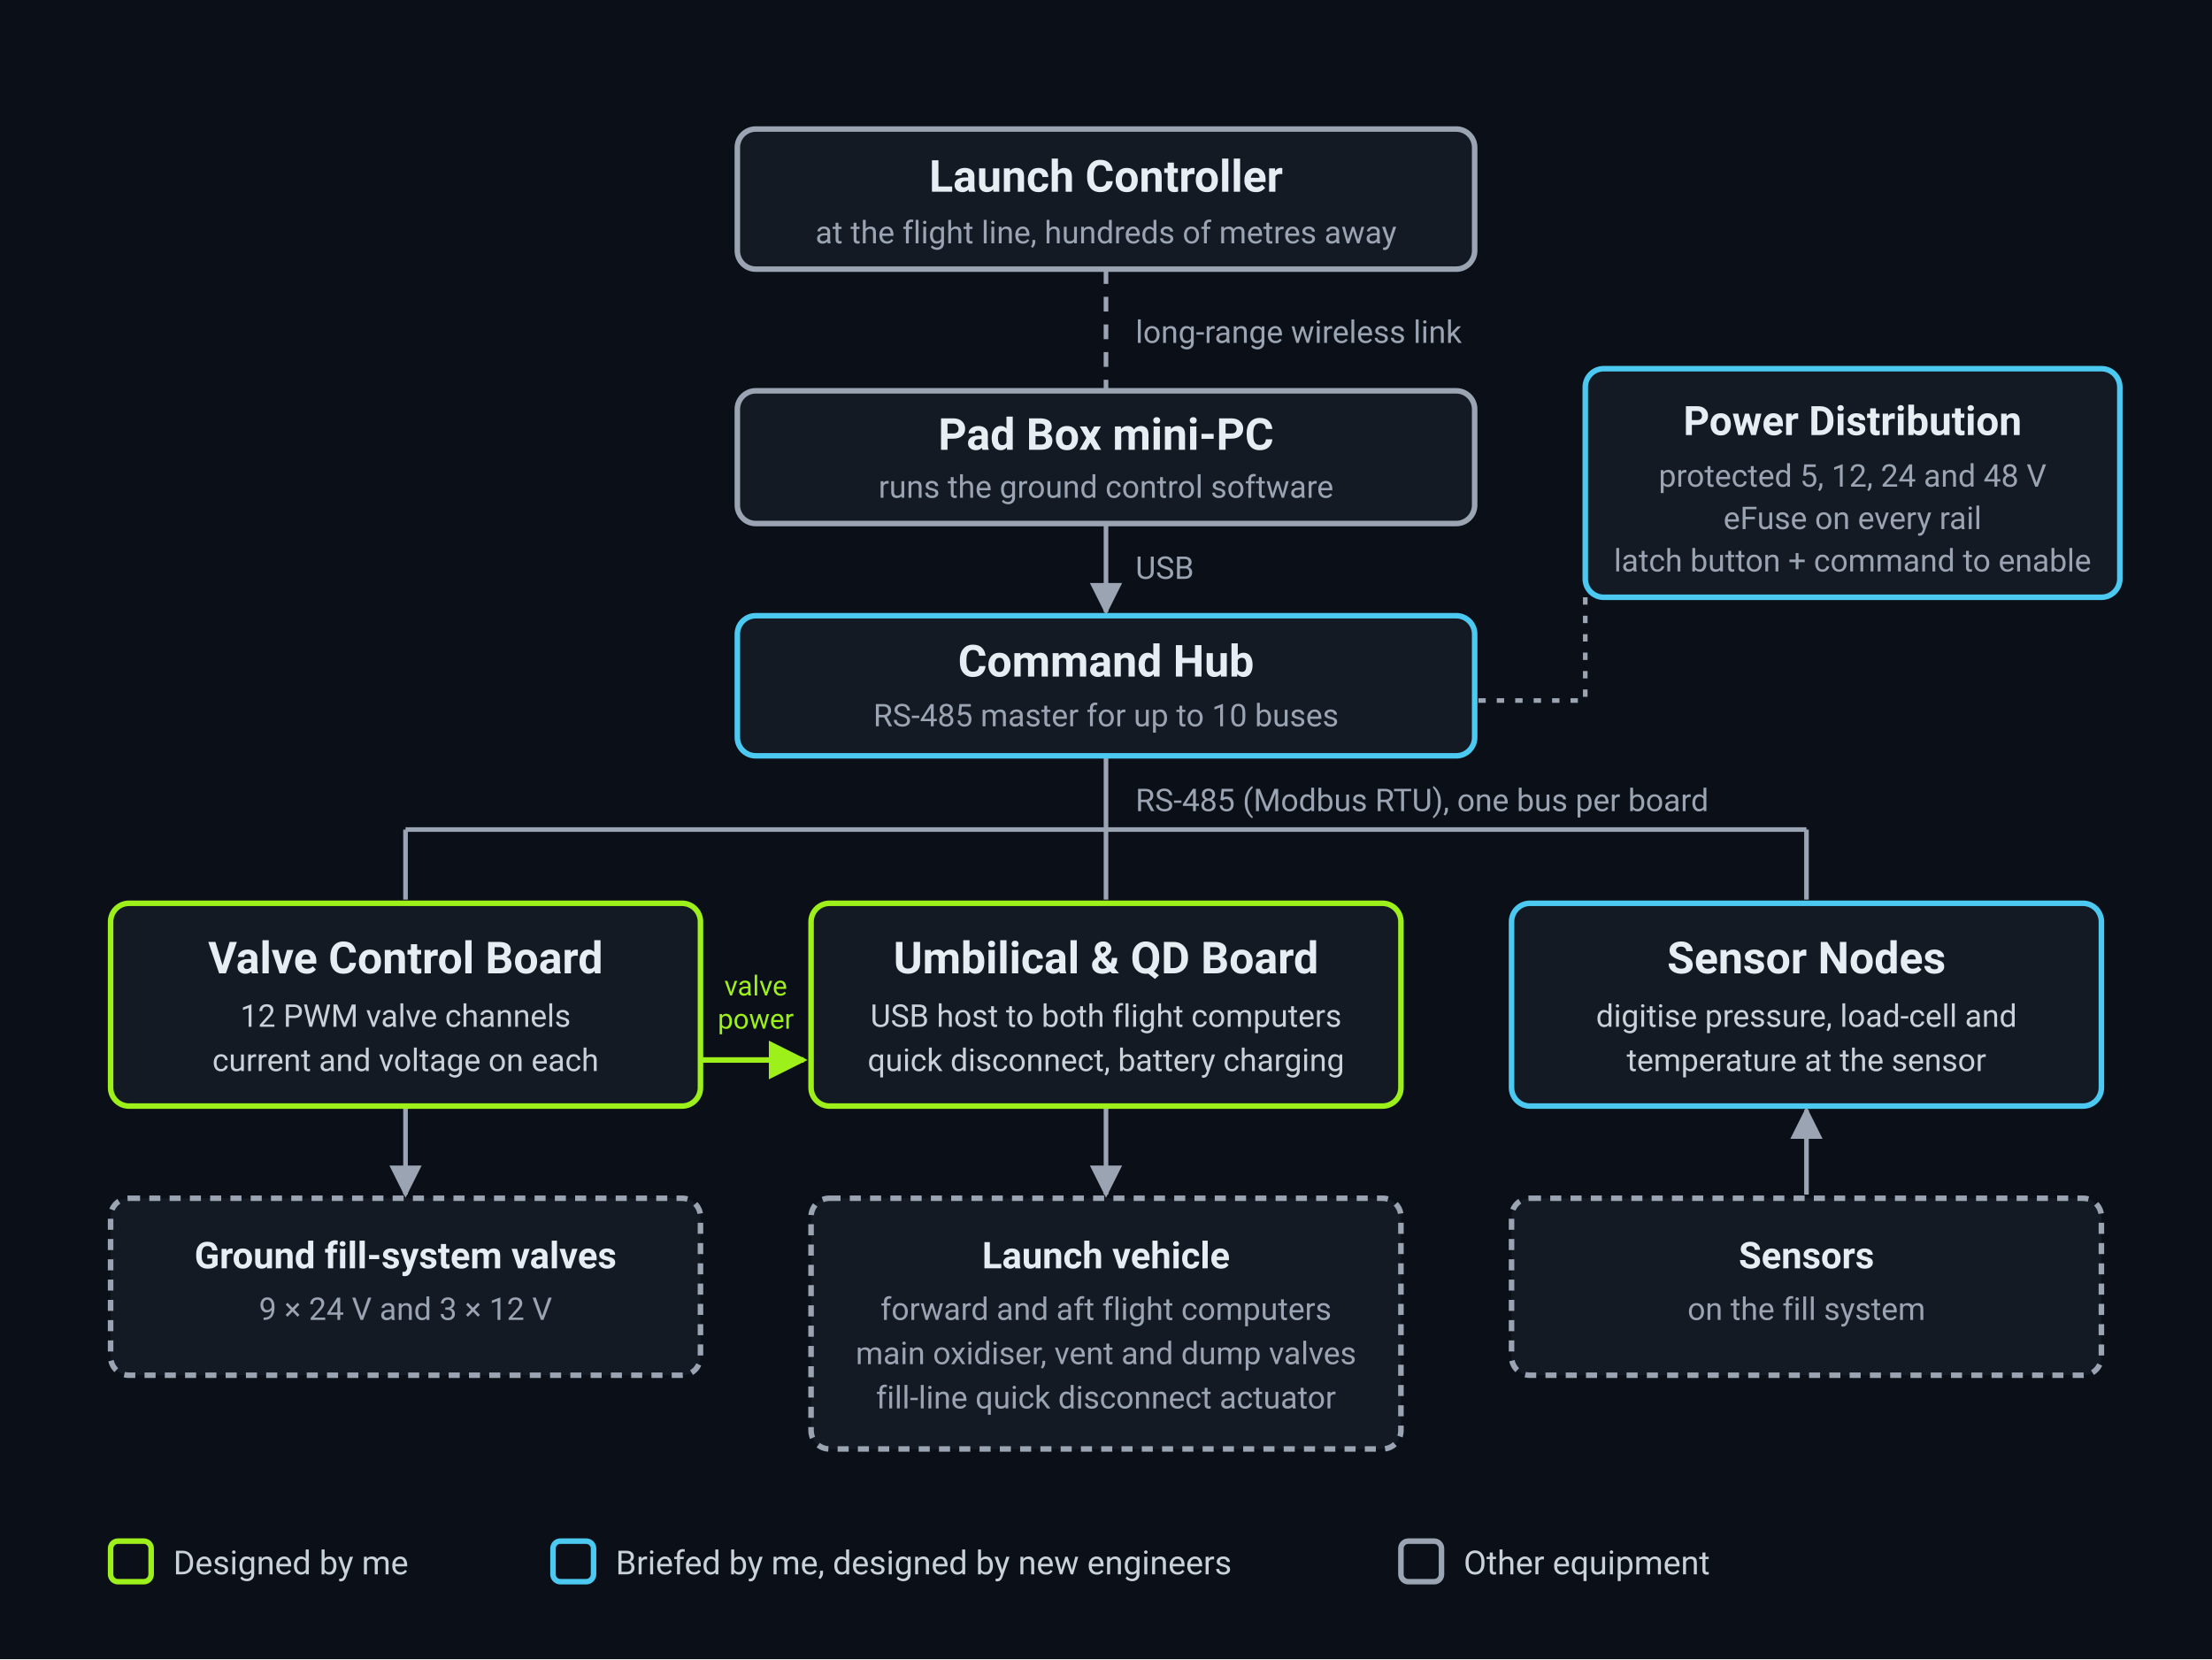
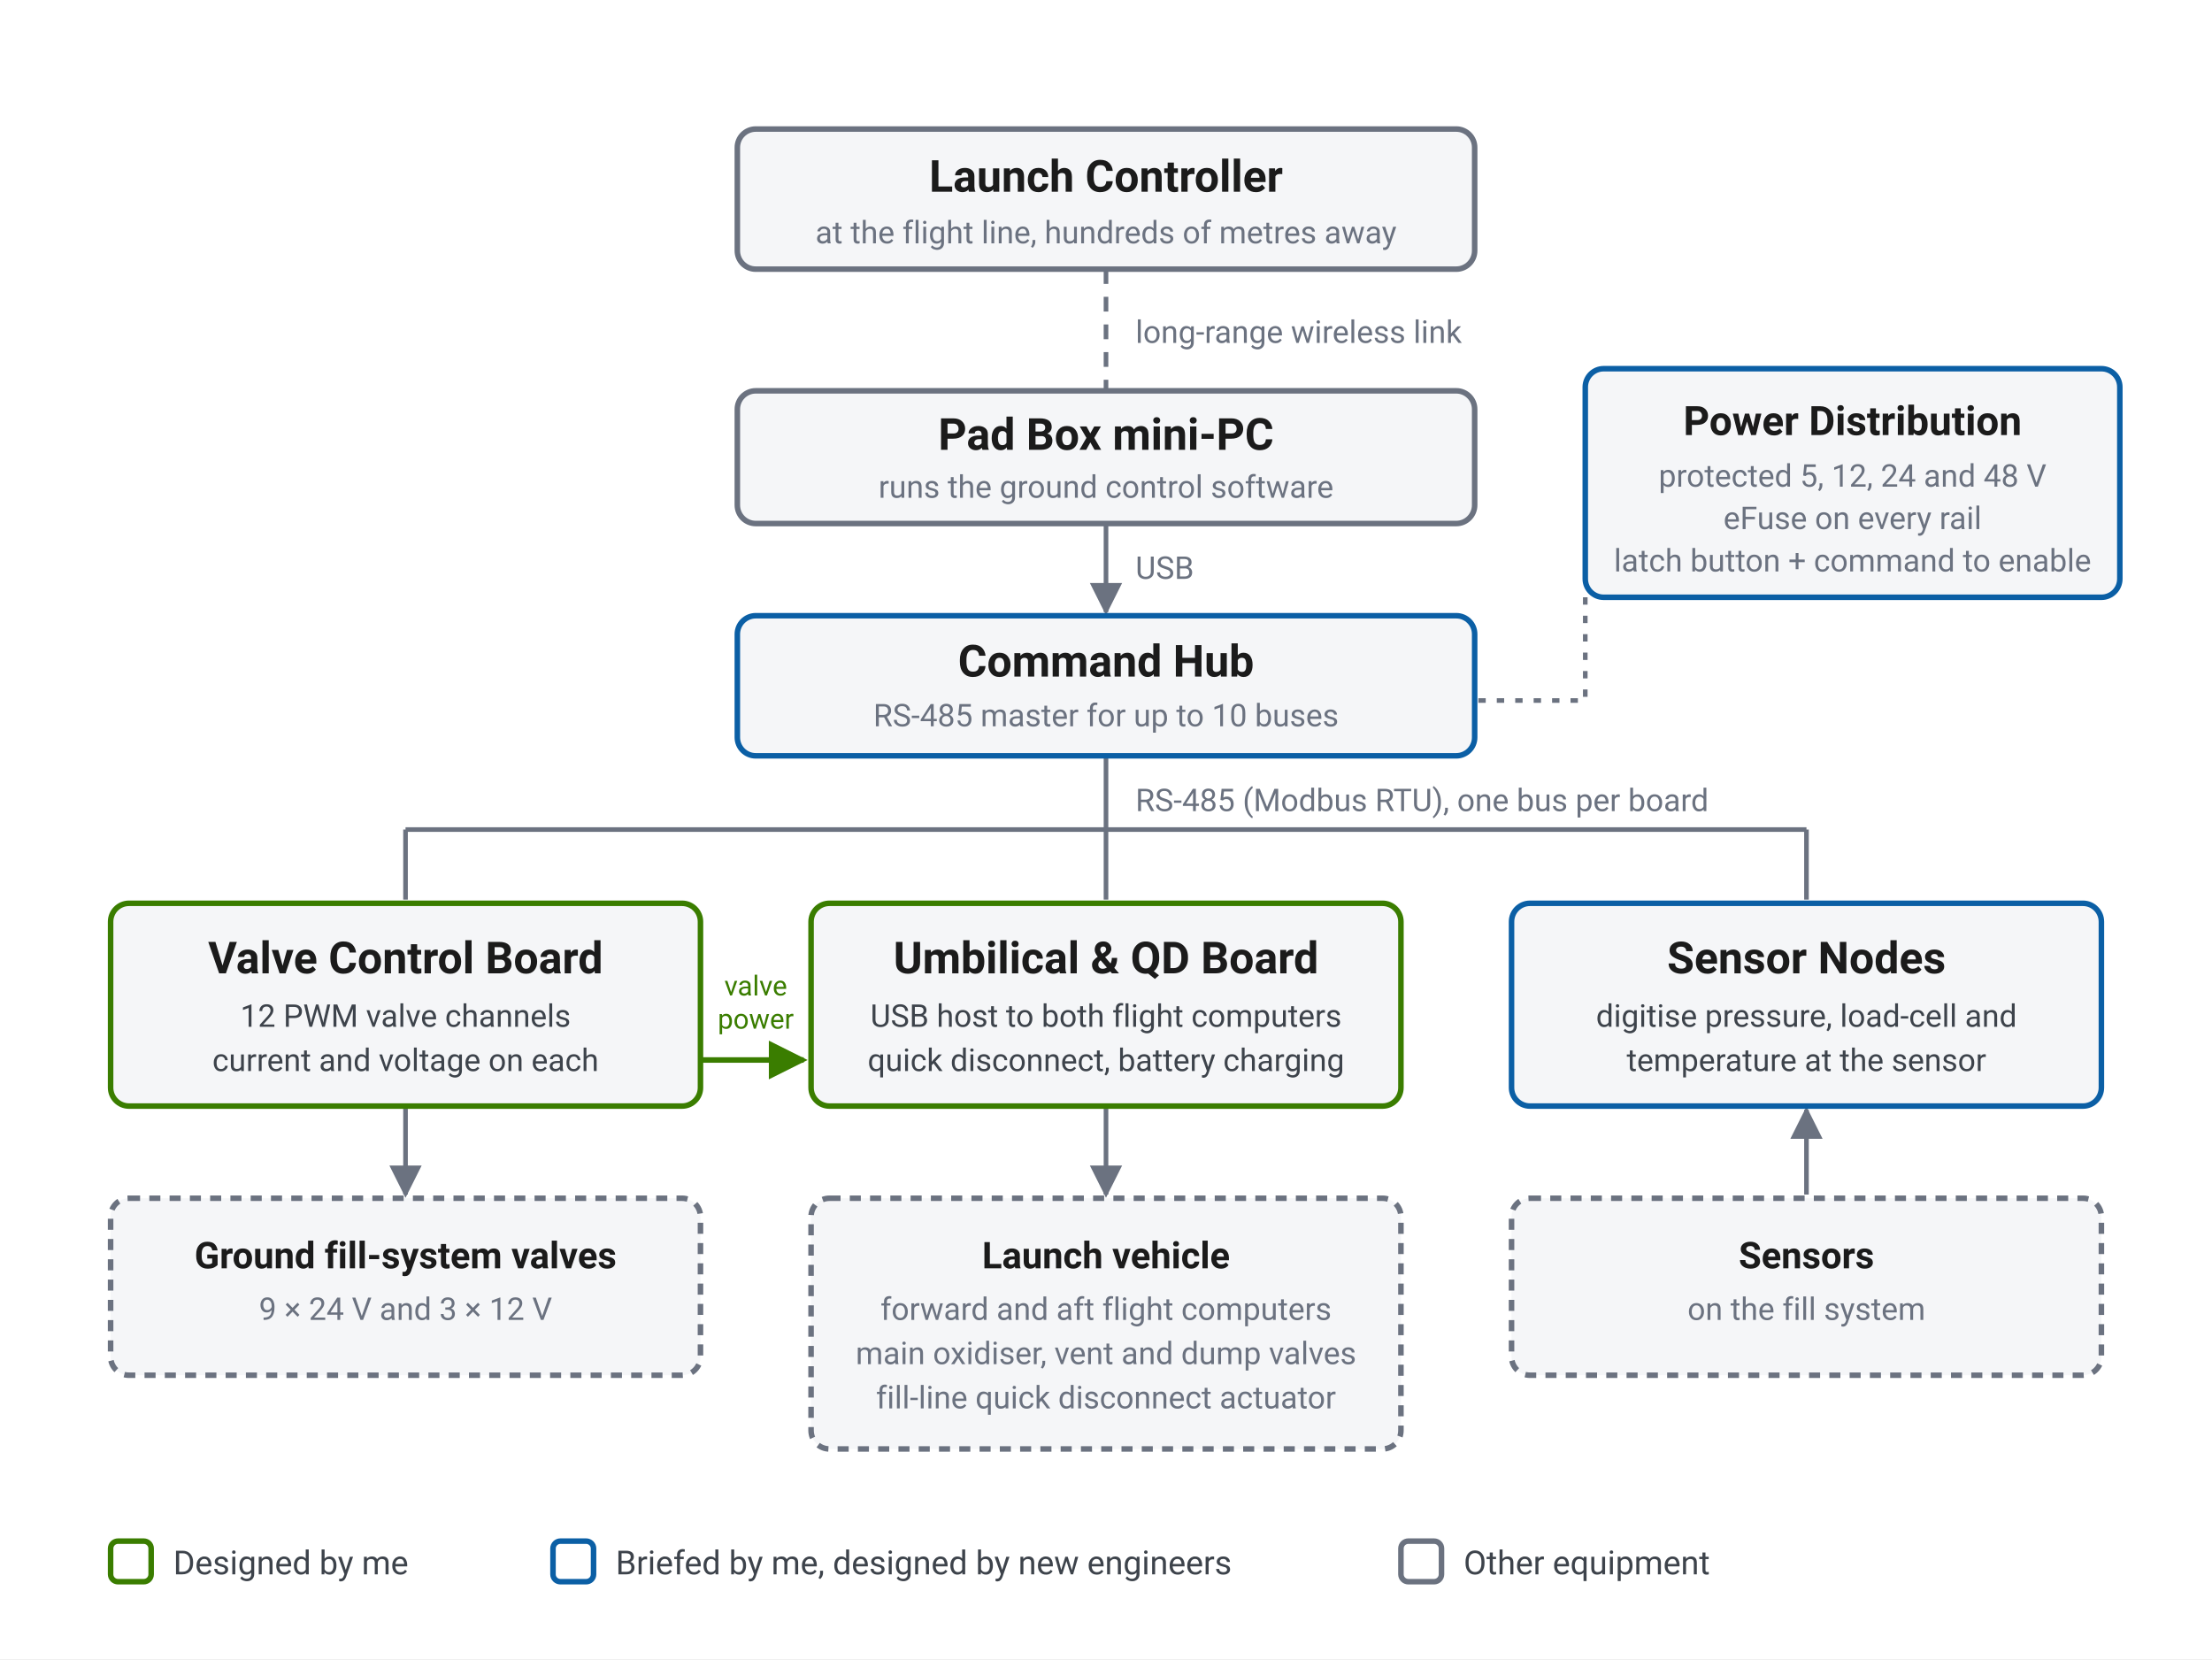
<svg xmlns="http://www.w3.org/2000/svg" viewBox="0 0 1200 900" width="1200" height="900" font-family="'Segoe UI', Roboto, 'Helvetica Neue', Arial, sans-serif">
  <defs>
    <marker id="arrow" viewBox="0 0 10 10" refX="9" refY="5" markerWidth="7" markerHeight="7" orient="auto-start-reverse">
-       <path d="M0,0 L10,5 L0,10 z" fill="#9aa4b2" />
+       <path d="M0,0 L10,5 L0,10 z" fill="#6b7280" />
    </marker>
    <marker id="arrow-g" viewBox="0 0 10 10" refX="9" refY="5" markerWidth="7" markerHeight="7" orient="auto-start-reverse">
-       <path d="M0,0 L10,5 L0,10 z" fill="#9ef01a" />
+       <path d="M0,0 L10,5 L0,10 z" fill="#3a7d00" />
    </marker>
  </defs>
-   <rect width="1200" height="900" fill="#0b0f17" />
-   <g stroke="#9aa4b2" stroke-width="2.5" fill="none">
+   <rect width="1200" height="900" fill="#ffffff" />
+   <g stroke="#6b7280" stroke-width="2.5" fill="none">
    <line x1="600" y1="146" x2="600" y2="212" stroke-dasharray="8 7" />
    <line x1="600" y1="284" x2="600" y2="332" marker-end="url(#arrow)" />
    <path d="M600 410 V 450 M220 450 H 980 M220 450 V 488 M600 450 V 488 M980 450 V 488" />
    <path d="M220 600 V 648" marker-end="url(#arrow)" />
    <path d="M600 600 V 648" marker-end="url(#arrow)" />
    <path d="M980 648 V 602" marker-end="url(#arrow)" />
    <path d="M860 324 V 380 H 802" stroke-dasharray="4 6" />
  </g>
-   <line x1="380" y1="575" x2="436" y2="575" stroke="#9ef01a" stroke-width="3" marker-end="url(#arrow-g)" />
-   <g font-size="17" fill="#9aa4b2">
+   <line x1="380" y1="575" x2="436" y2="575" stroke="#3a7d00" stroke-width="3" marker-end="url(#arrow-g)" />
+   <g font-size="17" fill="#6b7280">
    <text x="616" y="186">long-range wireless link</text>
    <text x="616" y="314">USB</text>
    <text x="616" y="440">RS-485 (Modbus RTU), one bus per board</text>
-     <text x="410" y="540" text-anchor="middle" font-size="15" fill="#9ef01a">valve</text>
-     <text x="410" y="558" text-anchor="middle" font-size="15" fill="#9ef01a">power</text>
+     <text x="410" y="540" text-anchor="middle" font-size="15" fill="#3a7d00">valve</text>
+     <text x="410" y="558" text-anchor="middle" font-size="15" fill="#3a7d00">power</text>
  </g>
  <g stroke-width="3">
-     <rect x="400" y="70" width="400" height="76" rx="10" fill="#141a24" stroke="#9aa4b2" />
-     <rect x="400" y="212" width="400" height="72" rx="10" fill="#141a24" stroke="#9aa4b2" />
-     <rect x="400" y="334" width="400" height="76" rx="10" fill="#141a24" stroke="#4cc9f0" />
-     <rect x="860" y="200" width="290" height="124" rx="10" fill="#141a24" stroke="#4cc9f0" />
-     <rect x="60" y="490" width="320" height="110" rx="10" fill="#141a24" stroke="#9ef01a" />
-     <rect x="440" y="490" width="320" height="110" rx="10" fill="#141a24" stroke="#9ef01a" />
-     <rect x="820" y="490" width="320" height="110" rx="10" fill="#141a24" stroke="#4cc9f0" />
-     <rect x="60" y="650" width="320" height="96" rx="10" fill="#141a24" stroke="#9aa4b2" stroke-dasharray="6 5" />
-     <rect x="440" y="650" width="320" height="136" rx="10" fill="#141a24" stroke="#9aa4b2" stroke-dasharray="6 5" />
-     <rect x="820" y="650" width="320" height="96" rx="10" fill="#141a24" stroke="#9aa4b2" stroke-dasharray="6 5" />
+     <rect x="400" y="70" width="400" height="76" rx="10" fill="#f5f6f8" stroke="#6b7280" />
+     <rect x="400" y="212" width="400" height="72" rx="10" fill="#f5f6f8" stroke="#6b7280" />
+     <rect x="400" y="334" width="400" height="76" rx="10" fill="#f5f6f8" stroke="#0b5fa5" />
+     <rect x="860" y="200" width="290" height="124" rx="10" fill="#f5f6f8" stroke="#0b5fa5" />
+     <rect x="60" y="490" width="320" height="110" rx="10" fill="#f5f6f8" stroke="#3a7d00" />
+     <rect x="440" y="490" width="320" height="110" rx="10" fill="#f5f6f8" stroke="#3a7d00" />
+     <rect x="820" y="490" width="320" height="110" rx="10" fill="#f5f6f8" stroke="#0b5fa5" />
+     <rect x="60" y="650" width="320" height="96" rx="10" fill="#f5f6f8" stroke="#6b7280" stroke-dasharray="6 5" />
+     <rect x="440" y="650" width="320" height="136" rx="10" fill="#f5f6f8" stroke="#6b7280" stroke-dasharray="6 5" />
+     <rect x="820" y="650" width="320" height="96" rx="10" fill="#f5f6f8" stroke="#6b7280" stroke-dasharray="6 5" />
  </g>
-   <g fill="#e6edf3" text-anchor="middle">
+   <g fill="#1b1b1b" text-anchor="middle">
    <text x="600" y="104" font-size="24" font-weight="600">Launch Controller</text>
-     <text x="600" y="132" font-size="17" fill="#9aa4b2">at the flight line, hundreds of metres away</text>
+     <text x="600" y="132" font-size="17" fill="#6b7280">at the flight line, hundreds of metres away</text>
    <text x="600" y="244" font-size="24" font-weight="600">Pad Box mini-PC</text>
-     <text x="600" y="270" font-size="17" fill="#9aa4b2">runs the ground control software</text>
+     <text x="600" y="270" font-size="17" fill="#6b7280">runs the ground control software</text>
    <text x="600" y="367" font-size="24" font-weight="600">Command Hub</text>
-     <text x="600" y="394" font-size="17" fill="#9aa4b2">RS-485 master for up to 10 buses</text>
+     <text x="600" y="394" font-size="17" fill="#6b7280">RS-485 master for up to 10 buses</text>
    <text x="1005" y="236" font-size="22" font-weight="600">Power Distribution</text>
-     <text x="1005" y="264" font-size="17" fill="#9aa4b2">protected 5, 12, 24 and 48 V</text>
-     <text x="1005" y="287" font-size="17" fill="#9aa4b2">eFuse on every rail</text>
-     <text x="1005" y="310" font-size="17" fill="#9aa4b2">latch button + command to enable</text>
+     <text x="1005" y="264" font-size="17" fill="#6b7280">protected 5, 12, 24 and 48 V</text>
+     <text x="1005" y="287" font-size="17" fill="#6b7280">eFuse on every rail</text>
+     <text x="1005" y="310" font-size="17" fill="#6b7280">latch button + command to enable</text>
    <text x="220" y="528" font-size="24" font-weight="600">Valve Control Board</text>
-     <text x="220" y="557" font-size="17" fill="#c9d1d9">12 PWM valve channels</text>
-     <text x="220" y="581" font-size="17" fill="#c9d1d9">current and voltage on each</text>
+     <text x="220" y="557" font-size="17" fill="#3d434b">12 PWM valve channels</text>
+     <text x="220" y="581" font-size="17" fill="#3d434b">current and voltage on each</text>
    <text x="600" y="528" font-size="24" font-weight="600">Umbilical &amp; QD Board</text>
-     <text x="600" y="557" font-size="17" fill="#c9d1d9">USB host to both flight computers</text>
-     <text x="600" y="581" font-size="17" fill="#c9d1d9">quick disconnect, battery charging</text>
+     <text x="600" y="557" font-size="17" fill="#3d434b">USB host to both flight computers</text>
+     <text x="600" y="581" font-size="17" fill="#3d434b">quick disconnect, battery charging</text>
    <text x="980" y="528" font-size="24" font-weight="600">Sensor Nodes</text>
-     <text x="980" y="557" font-size="17" fill="#c9d1d9">digitise pressure, load-cell and</text>
-     <text x="980" y="581" font-size="17" fill="#c9d1d9">temperature at the sensor</text>
+     <text x="980" y="557" font-size="17" fill="#3d434b">digitise pressure, load-cell and</text>
+     <text x="980" y="581" font-size="17" fill="#3d434b">temperature at the sensor</text>
    <text x="220" y="688" font-size="20" font-weight="600">Ground fill-system valves</text>
-     <text x="220" y="716" font-size="17" fill="#9aa4b2">9 × 24 V and 3 × 12 V</text>
+     <text x="220" y="716" font-size="17" fill="#6b7280">9 × 24 V and 3 × 12 V</text>
    <text x="600" y="688" font-size="20" font-weight="600">Launch vehicle</text>
-     <text x="600" y="716" font-size="17" fill="#9aa4b2">forward and aft flight computers</text>
-     <text x="600" y="740" font-size="17" fill="#9aa4b2">main oxidiser, vent and dump valves</text>
-     <text x="600" y="764" font-size="17" fill="#9aa4b2">fill-line quick disconnect actuator</text>
+     <text x="600" y="716" font-size="17" fill="#6b7280">forward and aft flight computers</text>
+     <text x="600" y="740" font-size="17" fill="#6b7280">main oxidiser, vent and dump valves</text>
+     <text x="600" y="764" font-size="17" fill="#6b7280">fill-line quick disconnect actuator</text>
    <text x="980" y="688" font-size="20" font-weight="600">Sensors</text>
-     <text x="980" y="716" font-size="17" fill="#9aa4b2">on the fill system</text>
+     <text x="980" y="716" font-size="17" fill="#6b7280">on the fill system</text>
  </g>
-   <g font-size="18" fill="#c9d1d9">
-     <rect x="60" y="836" width="22" height="22" rx="4" fill="none" stroke="#9ef01a" stroke-width="3" />
+   <g font-size="18" fill="#3d434b">
+     <rect x="60" y="836" width="22" height="22" rx="4" fill="none" stroke="#3a7d00" stroke-width="3" />
    <text x="94" y="854">Designed by me</text>
-     <rect x="300" y="836" width="22" height="22" rx="4" fill="none" stroke="#4cc9f0" stroke-width="3" />
+     <rect x="300" y="836" width="22" height="22" rx="4" fill="none" stroke="#0b5fa5" stroke-width="3" />
    <text x="334" y="854">Briefed by me, designed by new engineers</text>
-     <rect x="760" y="836" width="22" height="22" rx="4" fill="none" stroke="#9aa4b2" stroke-width="3" />
+     <rect x="760" y="836" width="22" height="22" rx="4" fill="none" stroke="#6b7280" stroke-width="3" />
    <text x="794" y="854">Other equipment</text>
  </g>
</svg>
